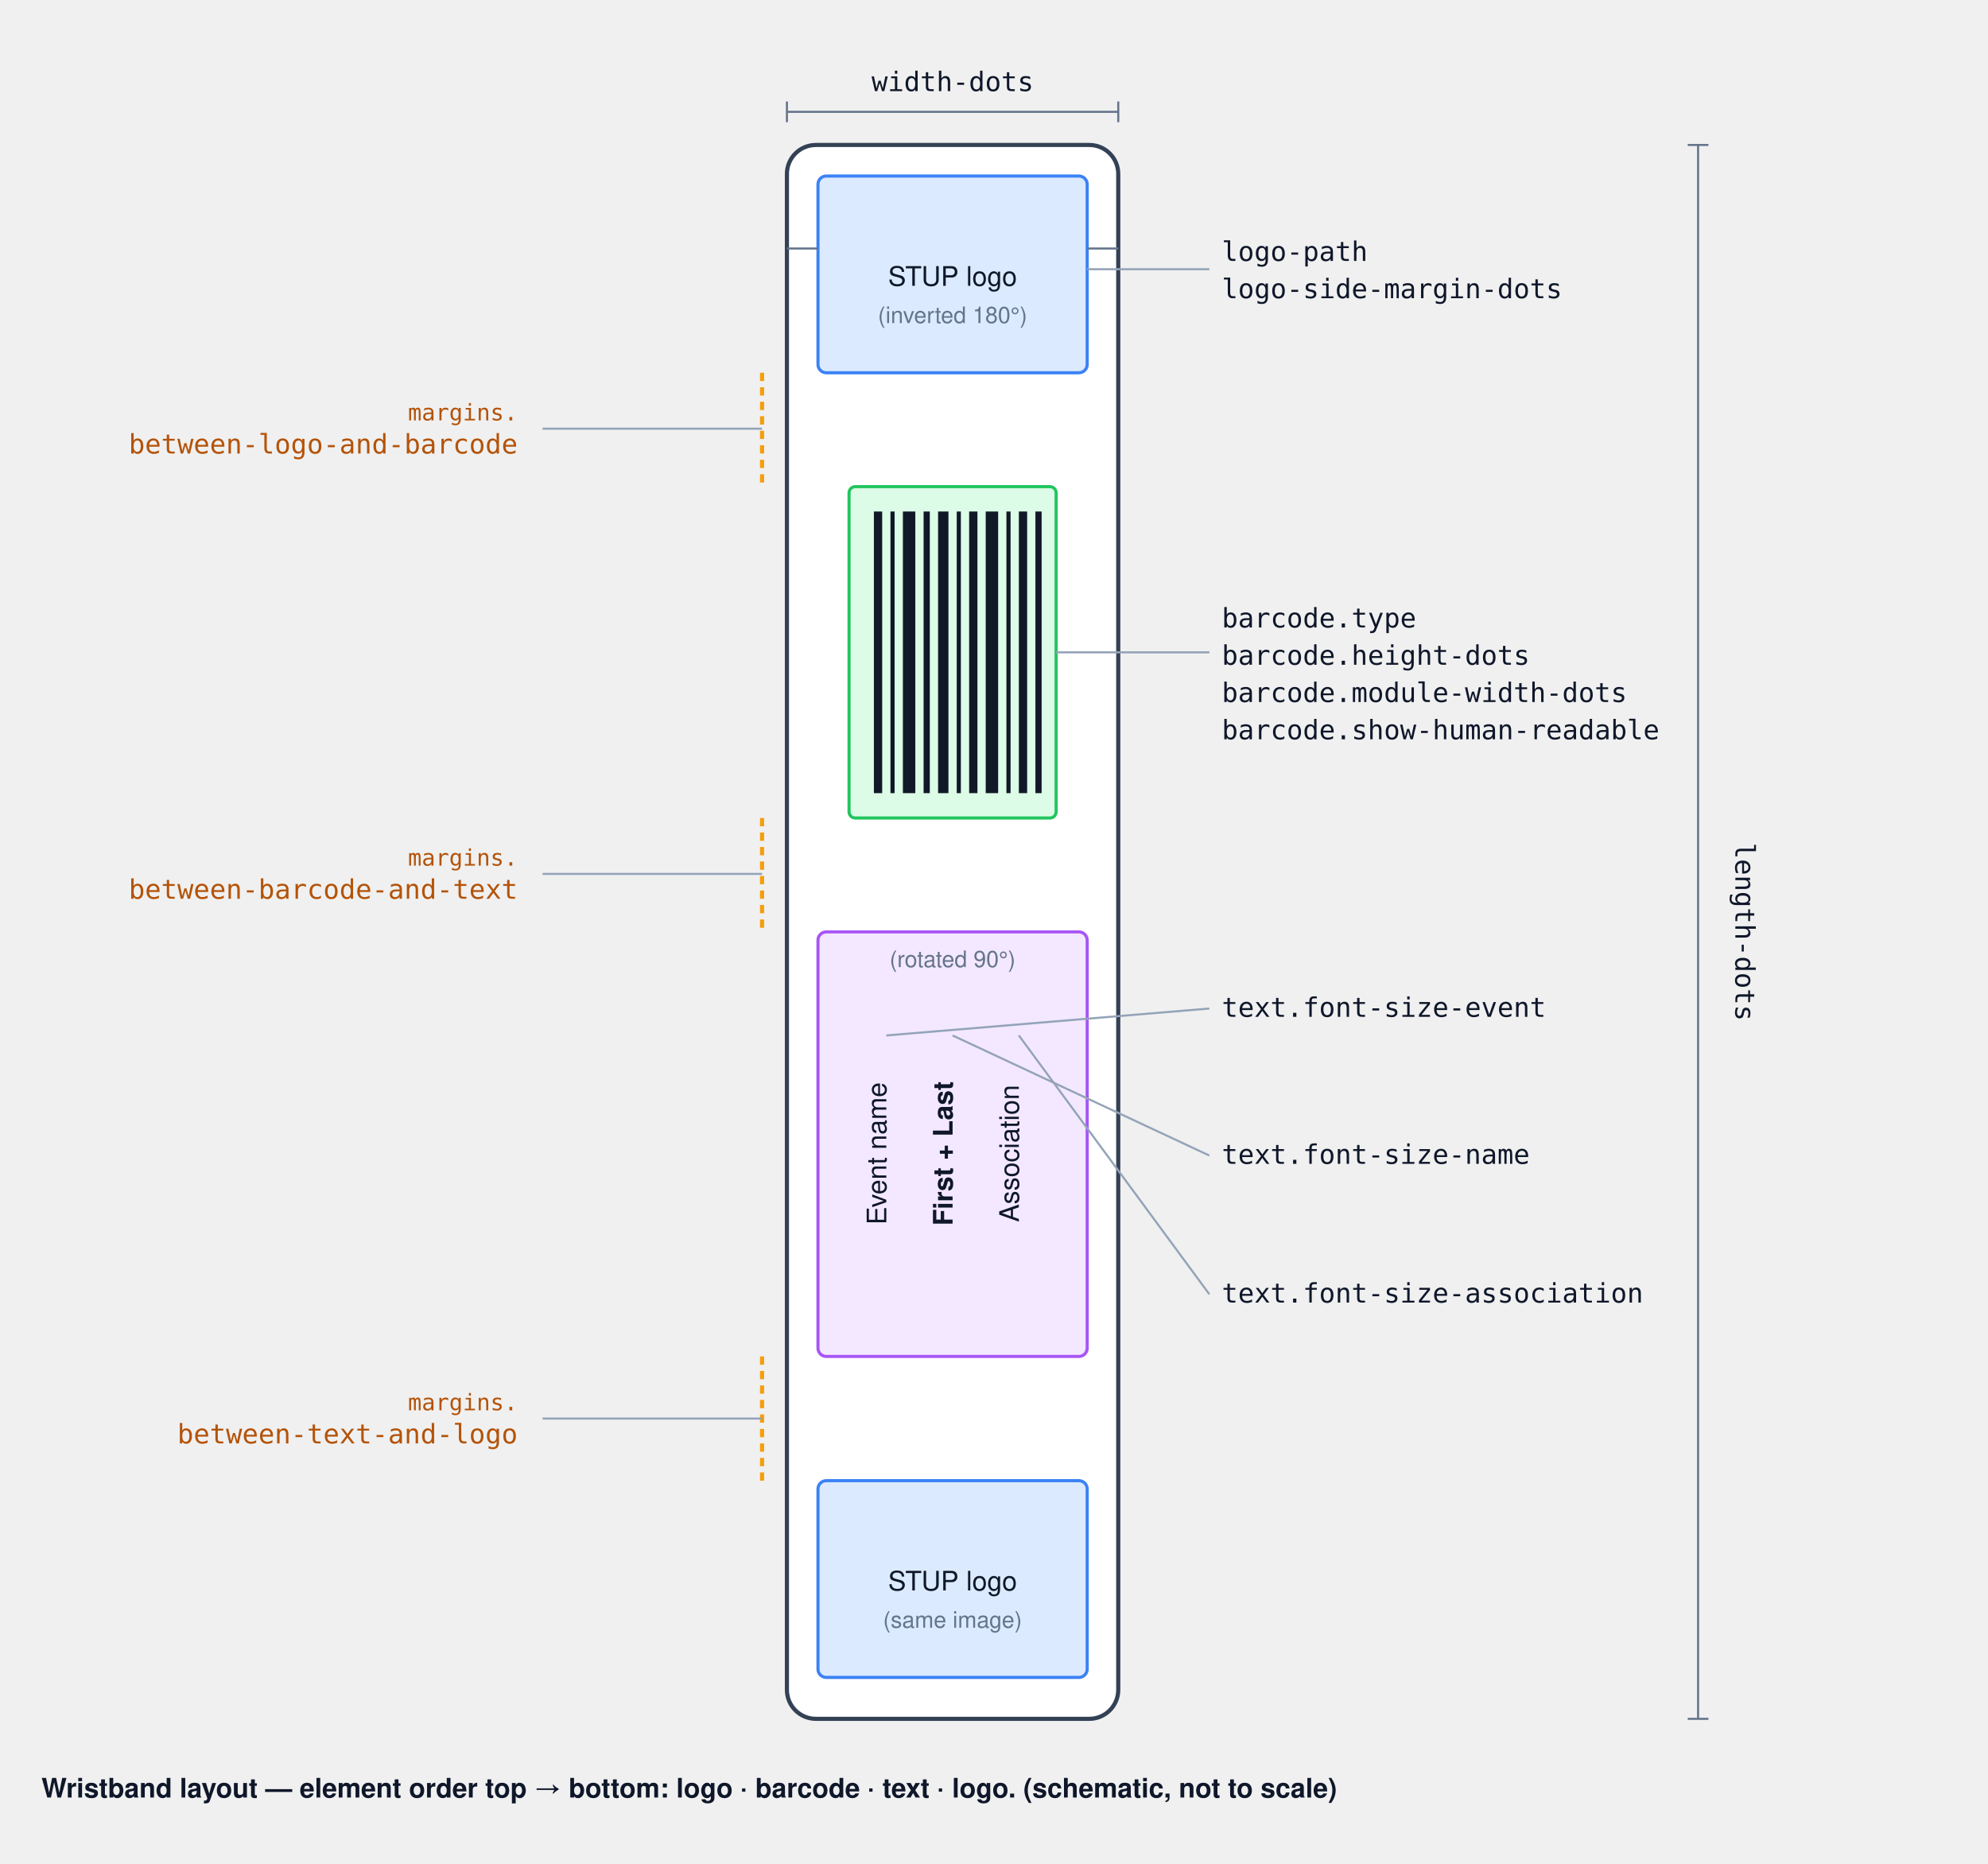
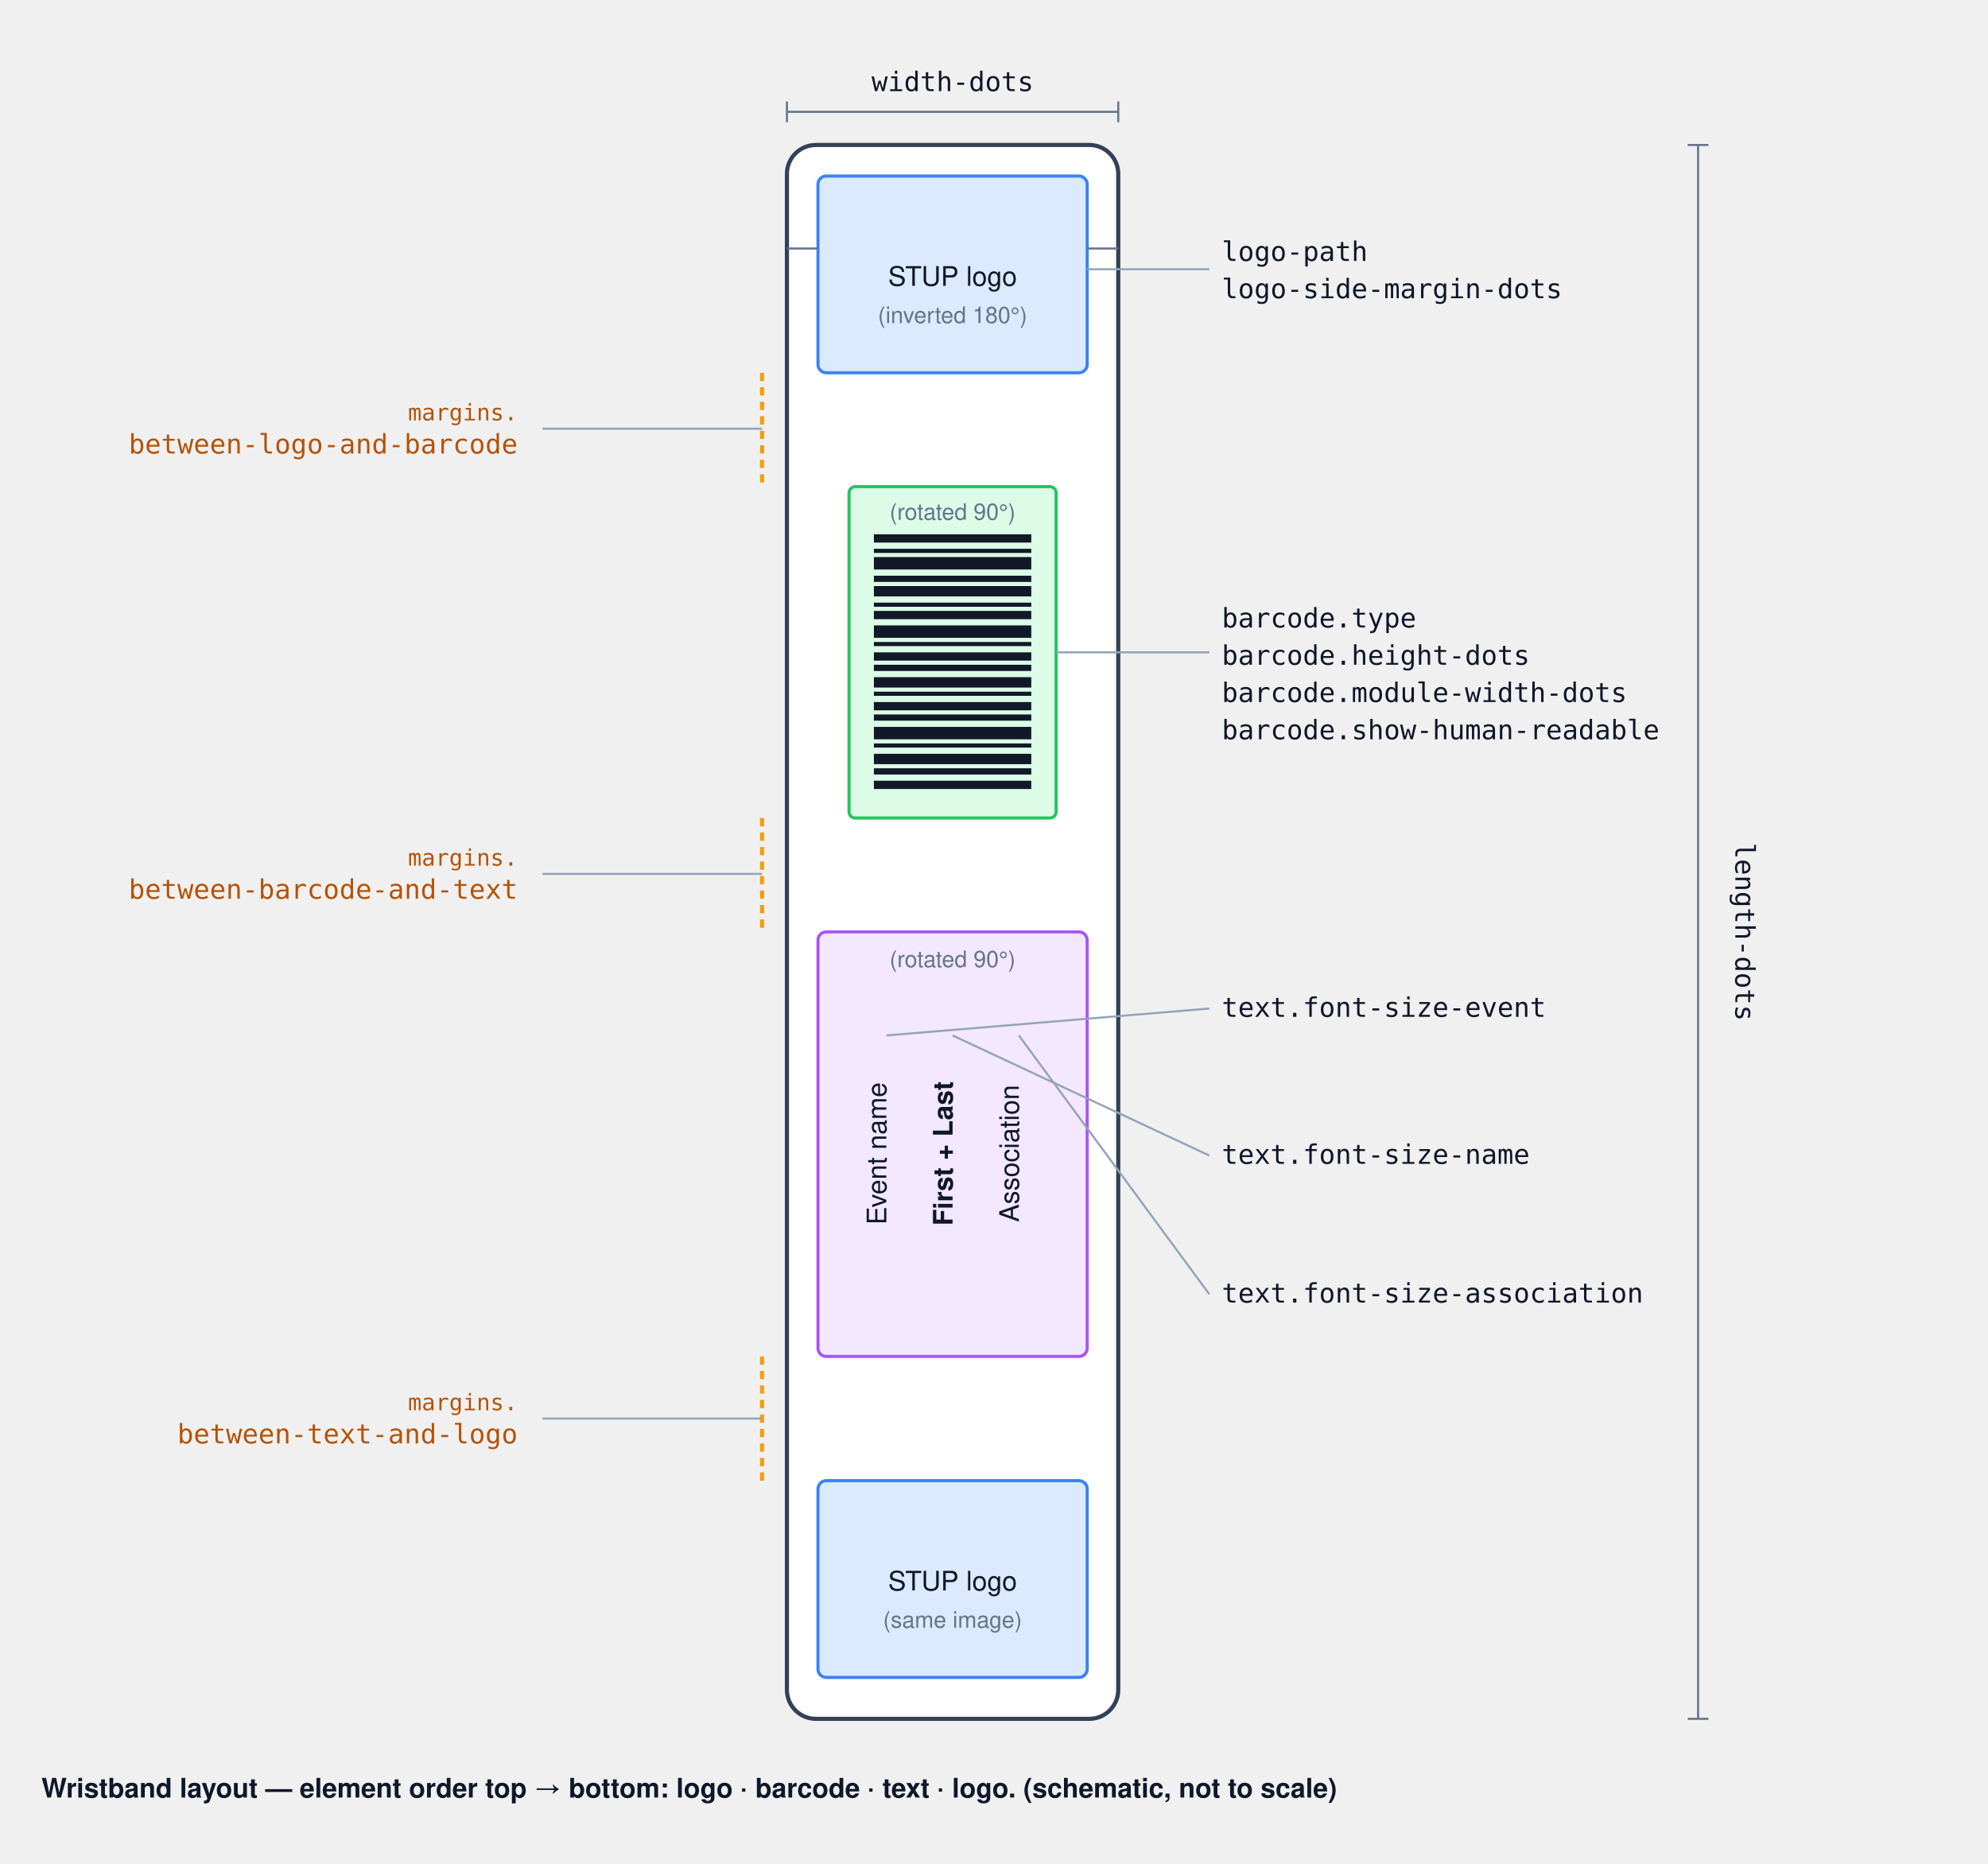
<svg xmlns="http://www.w3.org/2000/svg" width="960" height="900" viewBox="0 0 960 900" font-family="-apple-system, Segoe UI, Helvetica, Arial, sans-serif">
  <style>
    .band   { fill:#ffffff; stroke:#334155; stroke-width:2; }
    .logo   { fill:#dbeafe; stroke:#3b82f6; stroke-width:1.5; }
    .text   { fill:#f3e8ff; stroke:#a855f7; stroke-width:1.5; }
    .bar    { fill:#111827; }
    .barbox { fill:#dcfce7; stroke:#22c55e; stroke-width:1.5; }
    .gap    { stroke:#f59e0b; stroke-width:2; stroke-dasharray:4 3; }
    .lead   { stroke:#94a3b8; stroke-width:1; }
    .dim    { stroke:#64748b; stroke-width:1; }
    .lbl    { font-size:13px; fill:#0f172a; }
    .pre    { font-size:11px; fill:#b45309; }
    .key    { font-size:13px; fill:#b45309; }
    .code   { font-family:ui-monospace, SFMono-Regular, Menlo, monospace; }
    .cap    { font-size:11px; fill:#64748b; }
    .ttl    { font-size:13px; font-weight:600; fill:#0f172a; }
  </style>
  <rect class="band" x="380" y="70" width="160" height="760" rx="14" />
  <rect class="logo" x="395" y="85" width="130" height="95" rx="4" />
  <text class="lbl" x="460" y="138" text-anchor="middle">STUP logo</text>
  <text class="cap" x="460" y="156" text-anchor="middle">(inverted 180°)</text>
  <rect class="barbox" x="410" y="235" width="100" height="160" rx="3" />
+   <text class="cap" x="460" y="251" text-anchor="middle">(rotated 90°)</text>
  <g class="bar">
-     <rect x="422" y="247" width="4" height="136" />
-     <rect x="430" y="247" width="2" height="136" />
-     <rect x="436" y="247" width="6" height="136" />
-     <rect x="446" y="247" width="3" height="136" />
-     <rect x="453" y="247" width="5" height="136" />
-     <rect x="462" y="247" width="2" height="136" />
-     <rect x="468" y="247" width="4" height="136" />
-     <rect x="476" y="247" width="6" height="136" />
-     <rect x="486" y="247" width="2" height="136" />
-     <rect x="492" y="247" width="4" height="136" />
-     <rect x="500" y="247" width="3" height="136" />
+     <rect x="422" y="258" width="76" height="4" />
+     <rect x="422" y="265" width="76" height="2" />
+     <rect x="422" y="269" width="76" height="6" />
+     <rect x="422" y="278" width="76" height="3" />
+     <rect x="422" y="283" width="76" height="5" />
+     <rect x="422" y="291" width="76" height="2" />
+     <rect x="422" y="295" width="76" height="4" />
+     <rect x="422" y="302" width="76" height="6" />
+     <rect x="422" y="310" width="76" height="2" />
+     <rect x="422" y="315" width="76" height="4" />
+     <rect x="422" y="321" width="76" height="3" />
+     <rect x="422" y="327" width="76" height="5" />
+     <rect x="422" y="334" width="76" height="2" />
+     <rect x="422" y="339" width="76" height="4" />
+     <rect x="422" y="345" width="76" height="3" />
+     <rect x="422" y="351" width="76" height="6" />
+     <rect x="422" y="359" width="76" height="2" />
+     <rect x="422" y="364" width="76" height="5" />
+     <rect x="422" y="371" width="76" height="3" />
+     <rect x="422" y="377" width="76" height="4" />
  </g>
  <rect class="text" x="395" y="450" width="130" height="205" rx="4" />
  <text class="cap" x="460" y="467" text-anchor="middle">(rotated 90°)</text>
  <text class="lbl" x="428" y="557" text-anchor="middle" transform="rotate(-90 428 557)">Event name</text>
  <text class="lbl" x="460" y="557" text-anchor="middle" font-size="17" font-weight="600" transform="rotate(-90 460 557)">First + Last</text>
  <text class="lbl" x="492" y="557" text-anchor="middle" transform="rotate(-90 492 557)">Association</text>
  <rect class="logo" x="395" y="715" width="130" height="95" rx="4" />
  <text class="lbl" x="460" y="768" text-anchor="middle">STUP logo</text>
  <text class="cap" x="460" y="786" text-anchor="middle">(same image)</text>
  <line class="gap" x1="368" y1="180" x2="368" y2="235" />
  <line class="lead" x1="368" y1="207" x2="262" y2="207" />
  <text class="code pre" x="250" y="203" text-anchor="end">margins.</text>
  <text class="code key" x="250" y="219" text-anchor="end">between-logo-and-barcode</text>
  <line class="gap" x1="368" y1="395" x2="368" y2="450" />
  <line class="lead" x1="368" y1="422" x2="262" y2="422" />
  <text class="code pre" x="250" y="418" text-anchor="end">margins.</text>
  <text class="code key" x="250" y="434" text-anchor="end">between-barcode-and-text</text>
  <line class="gap" x1="368" y1="655" x2="368" y2="715" />
  <line class="lead" x1="368" y1="685" x2="262" y2="685" />
  <text class="code pre" x="250" y="681" text-anchor="end">margins.</text>
  <text class="code key" x="250" y="697" text-anchor="end">between-text-and-logo</text>
  <line class="lead" x1="525" y1="130" x2="584" y2="130" />
  <text class="code lbl" x="590" y="126">logo-path</text>
  <text class="code lbl" x="590" y="144">logo-side-margin-dots</text>
  <line class="lead" x1="510" y1="315" x2="584" y2="315" />
  <text class="code lbl" x="590" y="303">barcode.type</text>
  <text class="code lbl" x="590" y="321">barcode.height-dots</text>
  <text class="code lbl" x="590" y="339">barcode.module-width-dots</text>
  <text class="code lbl" x="590" y="357">barcode.show-human-readable</text>
  <line class="lead" x1="428" y1="500" x2="584" y2="487" />
  <text class="code lbl" x="590" y="491">text.font-size-event</text>
  <line class="lead" x1="460" y1="500" x2="584" y2="558" />
  <text class="code lbl" x="590" y="562">text.font-size-name</text>
  <line class="lead" x1="492" y1="500" x2="584" y2="625" />
  <text class="code lbl" x="590" y="629">text.font-size-association</text>
  <line class="dim" x1="380" y1="54" x2="540" y2="54" />
  <line class="dim" x1="380" y1="49" x2="380" y2="59" />
  <line class="dim" x1="540" y1="49" x2="540" y2="59" />
  <text class="code lbl" x="460" y="44" text-anchor="middle">width-dots</text>
  <line class="dim" x1="820" y1="70" x2="820" y2="830" />
  <line class="dim" x1="815" y1="70" x2="825" y2="70" />
  <line class="dim" x1="815" y1="830" x2="825" y2="830" />
  <text class="code lbl" x="838" y="450" transform="rotate(90 838 450)" text-anchor="middle">length-dots</text>
  <line class="dim" x1="380" y1="120" x2="395" y2="120" />
  <line class="dim" x1="525" y1="120" x2="540" y2="120" />
  <text class="ttl" x="20" y="868">Wristband layout — element order top → bottom: logo · barcode · text · logo. (schematic, not to scale)</text>
</svg>
